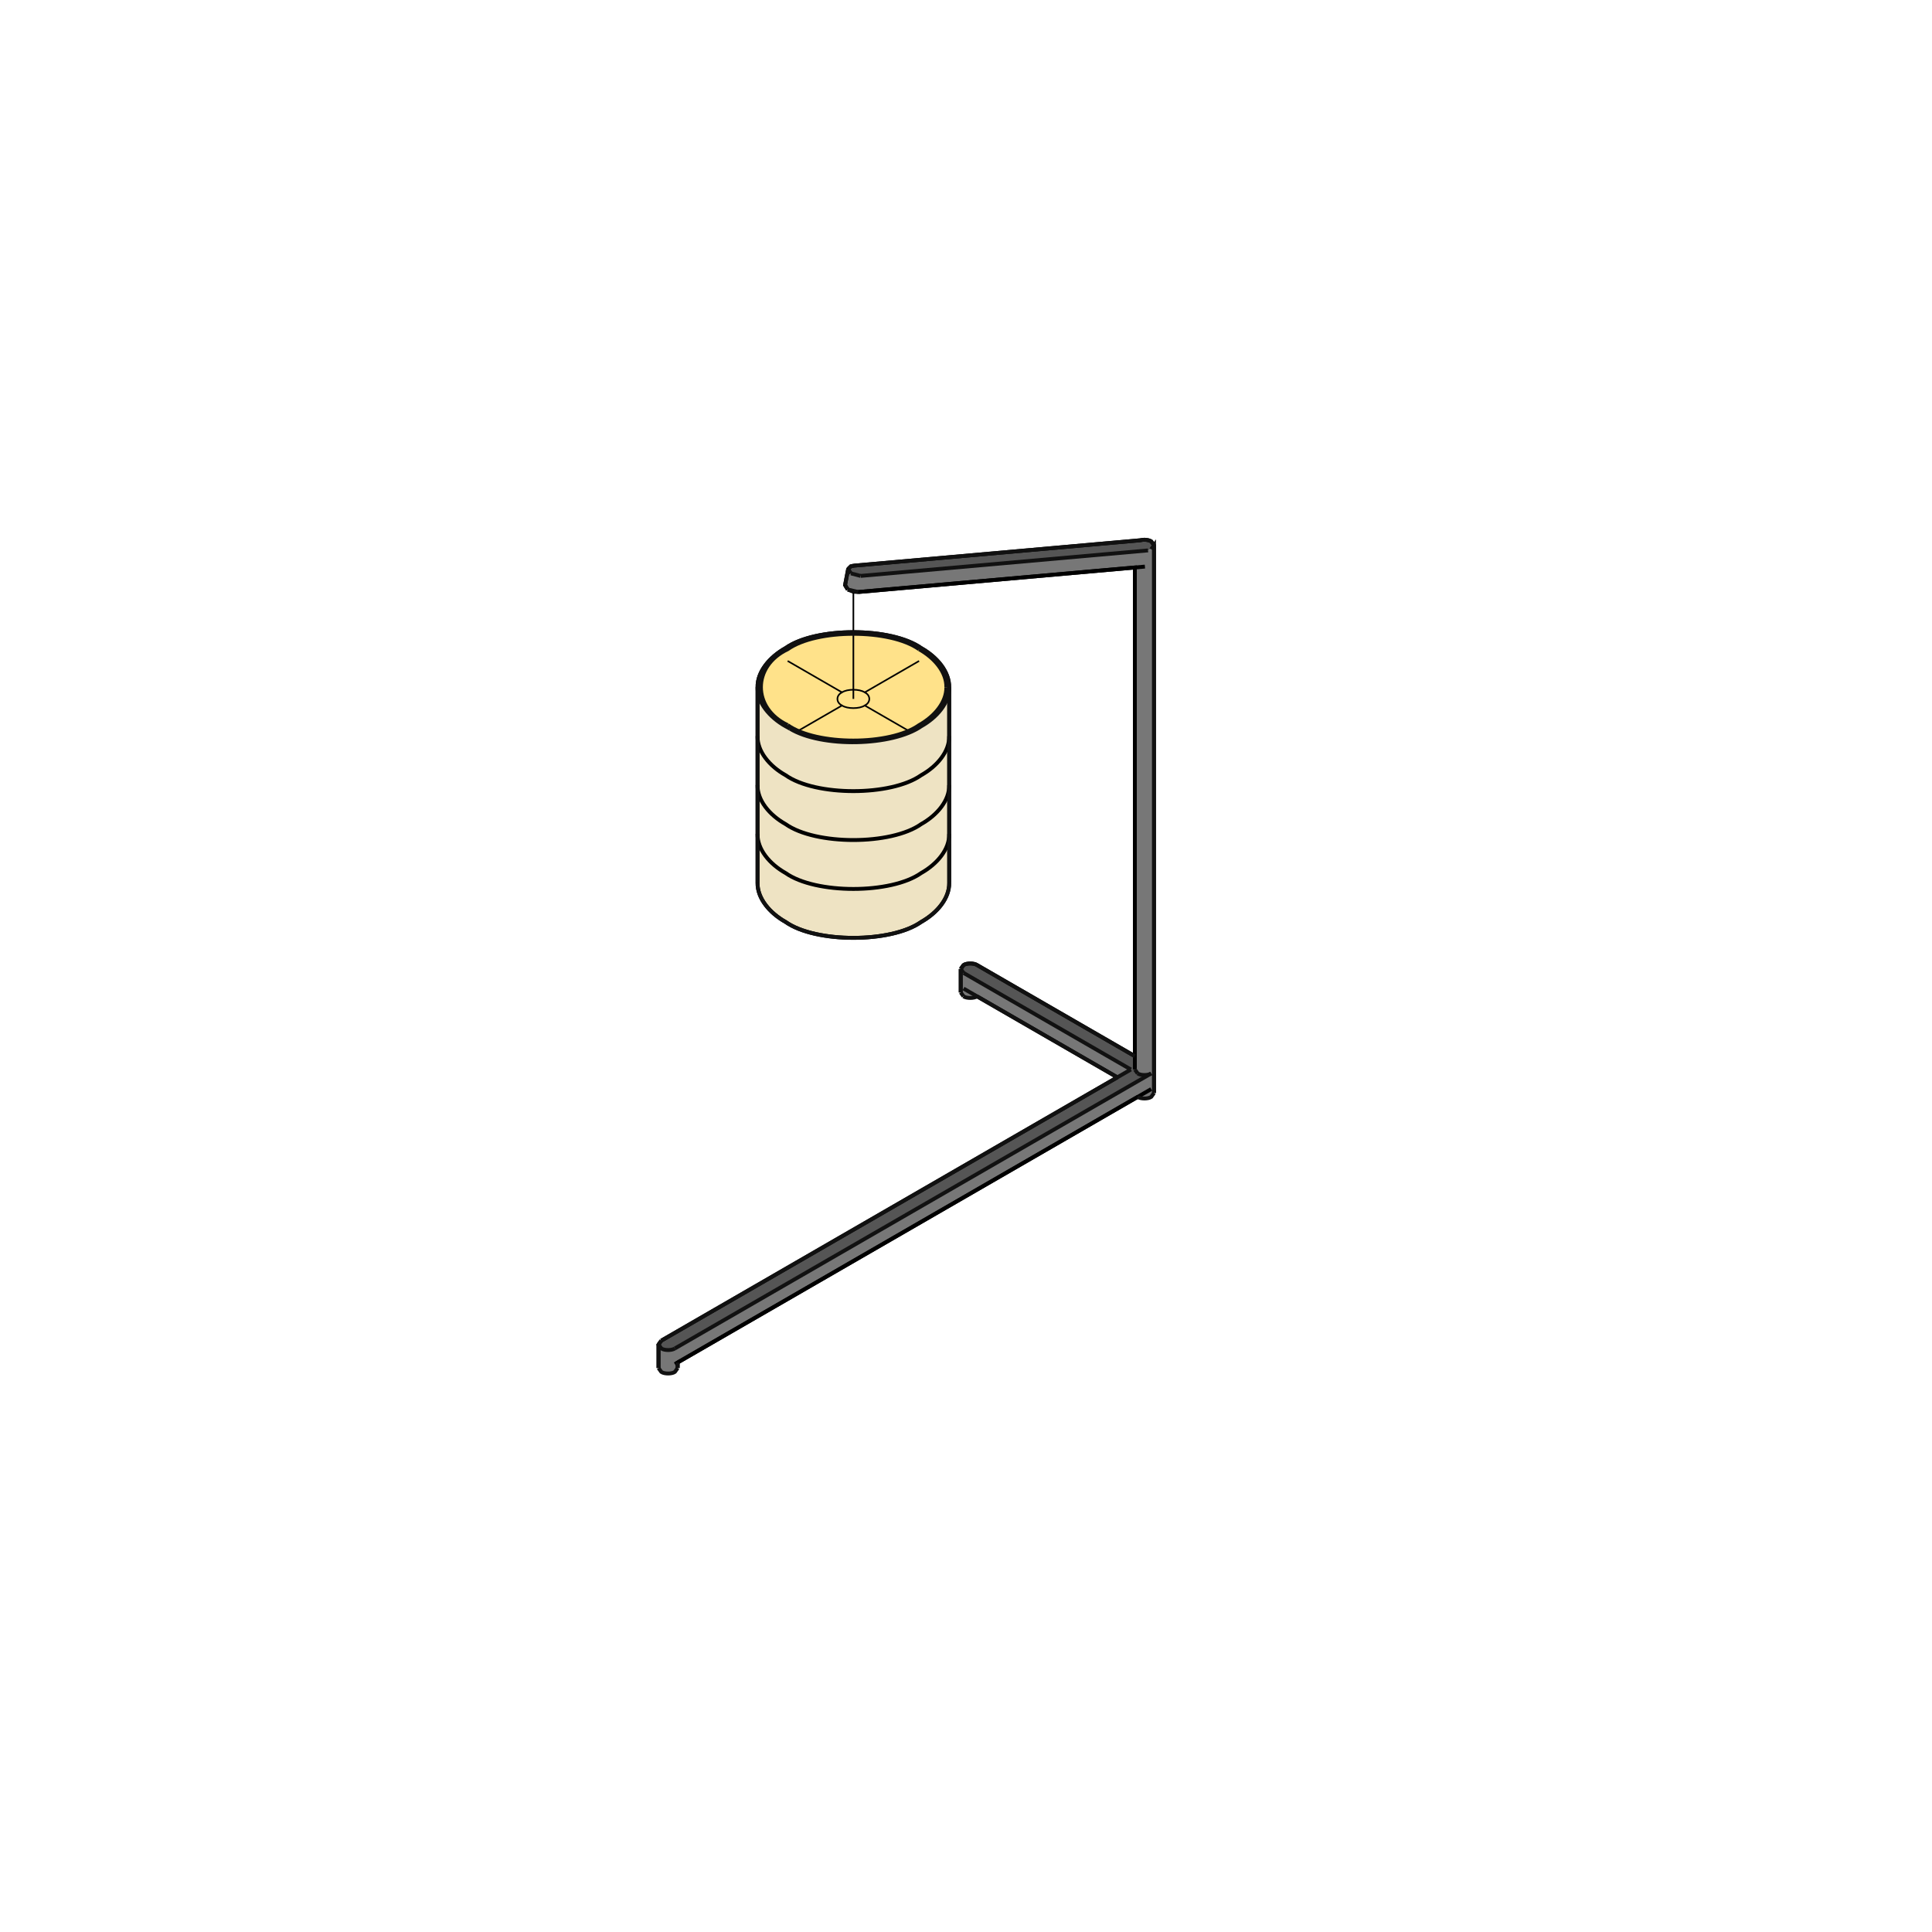
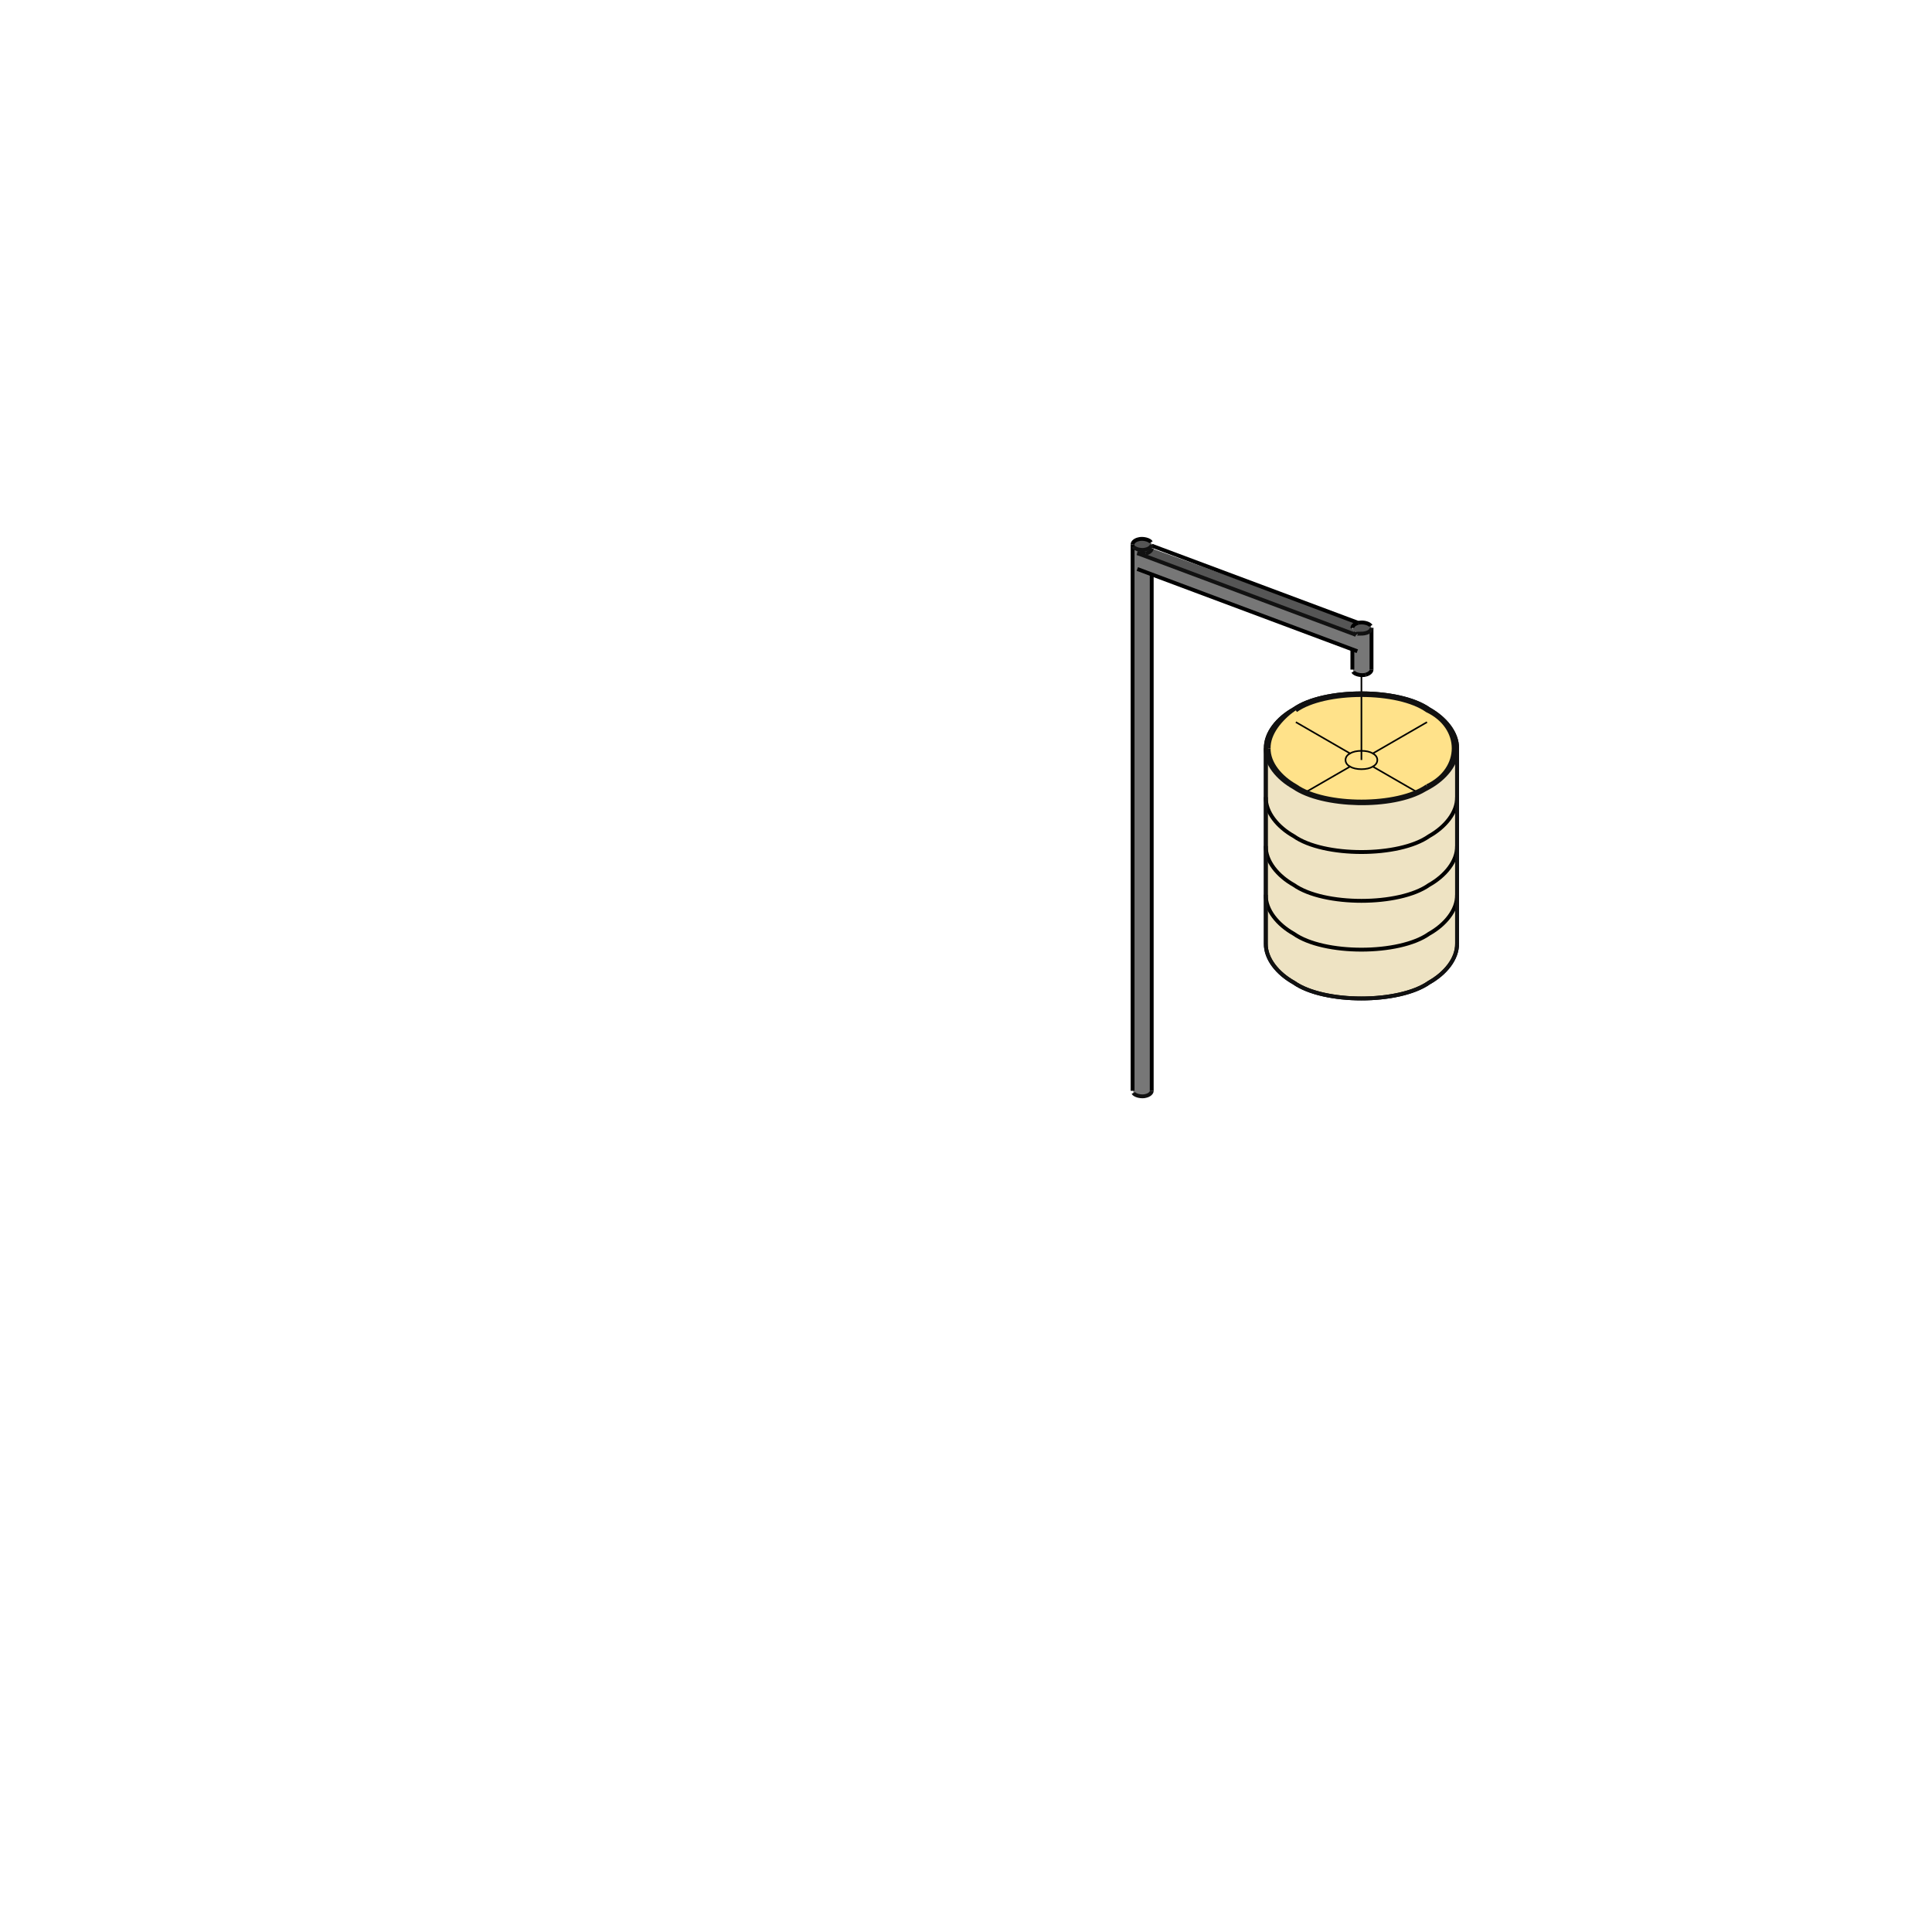
<svg xmlns="http://www.w3.org/2000/svg" version="1.1" width="120pt" height="120pt" viewBox="0 0 120 120" overflow="visible">
-   <path d="M57.213,40.252 C58.213,40.814 58.973,41.724 58.957,42.682 L58.957,45.72 L58.957,48.759 L58.957,51.797 L58.957,54.835 C58.973,55.793 58.213,56.703 57.213,57.265 C55.352,58.581 50.657,58.581 48.796,57.265 C47.796,56.703 47.037,55.793 47.053,54.835 L47.053,51.841 L47.053,48.803 L47.053,45.765 L47.053,42.727 C47.037,41.724 47.796,40.814 48.796,40.252 C50.657,38.936 55.352,38.936 57.213,40.252 z M58.778,42.682 C58.794,41.753 58.057,40.87 57.087,40.325 C55.282,39.048 50.727,39.048 48.922,40.325 C46.71,41.368 46.71,43.997 48.922,45.039 L49.603,45.375 C51.394,46.219 54.615,46.219 56.407,45.376 L57.087,45.039 C58.057,44.495 58.794,43.612 58.778,42.682 z" stroke="Black" stroke-width="0" fill="#EEE3C3" fill-opacity="1" />
-   <path d="M58.778,42.682 C58.794,43.612 58.057,44.495 57.087,45.039 L56.407,45.376 C54.615,46.219 51.394,46.219 49.603,45.375 L48.922,45.039 C46.71,43.997 46.71,41.368 48.922,40.325 C50.727,39.048 55.282,39.048 57.087,40.325 C58.057,40.87 58.794,41.753 58.778,42.682 z" stroke="Black" stroke-width="0" fill="#FFE28A" fill-opacity="1" />
-   <path d="M53.451,35.771 L52.852,35.614 L52.679,35.349 L52.848,35.175 L53.033,35.134 L70.842,33.555 C71.062,33.492 71.362,33.535 71.504,33.626 L71.679,33.869 L71.504,34.112 L71.307,34.187 z" stroke="Black" stroke-width="0" fill="#555555" fill-opacity="1" />
-   <path d="M70.242,66.429 L59.846,60.428 L59.672,60.193 L59.846,59.942 C60.032,59.81 60.502,59.81 60.688,59.942 L70.488,65.6 L70.488,66.429 L70.663,66.672 C70.843,66.798 71.29,66.807 71.485,66.683 L41.917,83.755 C41.731,83.886 41.262,83.886 41.075,83.755 L40.901,83.52 L41.075,83.269 z" stroke="Black" stroke-width="0" fill="#555555" fill-opacity="1" />
-   <path d="M60.688,61.886 C60.501,62.017 60.032,62.017 59.846,61.886 L59.672,61.643 L59.672,60.193 L59.846,60.428 L70.242,66.429 L69.4,66.915 z" stroke="Black" stroke-width="0" fill="#777777" fill-opacity="1" />
-   <path d="M70.488,35.247 L53.34,36.767 L53.005,36.753 L52.659,36.618 L52.488,36.343 L52.679,35.349 L52.852,35.614 L53.451,35.771 L71.307,34.187 L71.504,34.112 L71.679,33.878 L71.679,67.887 L71.504,68.13 C71.318,68.262 70.849,68.262 70.663,68.13 L42.091,84.626 L42.091,84.97 L41.917,85.213 C41.731,85.344 41.262,85.344 41.075,85.213 L40.901,84.97 L40.901,83.52 L41.075,83.755 C41.262,83.886 41.731,83.886 41.917,83.755 L71.485,66.683 C71.29,66.807 70.843,66.798 70.663,66.672 L70.488,66.429 z" stroke="Black" stroke-width="0" fill="#777777" fill-opacity="1" />
-   <path d="M59.846,59.942 L59.672,60.185" stroke="#000000" stroke-width="0.24" fill="none" />
-   <path d="M40.901,83.512 L40.901,84.97" stroke="#000000" stroke-width="0.24" fill="none" />
-   <path d="M42.092,84.97 L42.092,84.626 L70.663,68.13" stroke="#000000" stroke-width="0.24" fill="none" />
-   <path d="M71.679,67.887 L71.679,33.869 L71.504,33.626 C71.362,33.535 71.062,33.492 70.842,33.555 L53.034,35.134 L52.848,35.175 L52.681,35.34 L52.488,36.343 L52.659,36.618" stroke="#000000" stroke-width="0.24" fill="none" />
-   <path d="M71.504,67.644 L41.917,84.727" stroke="#000000" stroke-width="0.24" fill="none" />
-   <path d="M52.659,36.618 L53.005,36.753 L53.308,36.77 L70.488,35.247 L70.488,65.6 L60.688,59.942" stroke="#000000" stroke-width="0.24" fill="none" />
-   <path d="M59.672,60.185 L59.672,61.643" stroke="#000000" stroke-width="0.24" fill="none" />
-   <path d="M60.688,61.886 L69.4,66.915" stroke="#000000" stroke-width="0.24" fill="none" />
-   <path d="M53.308,36.77 L71.113,35.192" stroke="#000000" stroke-width="0.24" fill="none" />
-   <path d="M70.488,35.247 L70.488,66.429" stroke="#000000" stroke-width="0.24" fill="none" />
-   <path d="M41.075,83.269 L40.901,83.512" stroke="#000000" stroke-width="0.24" fill="none" />
-   <path d="M69.4,66.915 L41.075,83.269" stroke="#000000" stroke-width="0.24" fill="none" />
-   <path d="M60.688,59.942 C60.502,59.81 60.032,59.81 59.846,59.942" stroke="#000000" stroke-width="0.24" fill="none" />
-   <path d="M57.213,40.252 C55.352,38.936 50.657,38.936 48.796,40.252 C47.796,40.814 47.037,41.724 47.053,42.682 L47.053,45.72 L47.053,48.759 L47.053,51.797 L47.053,54.835 C47.037,55.793 47.796,56.703 48.796,57.265 C50.657,58.581 55.352,58.581 57.213,57.265 C58.213,56.703 58.973,55.793 58.957,54.835 L58.956,51.841 L58.956,48.803 L58.956,45.765 L58.956,42.727 C58.973,41.724 58.213,40.814 57.213,40.252 z" stroke="#000000" stroke-width="0.24" fill="none" />
-   <path d="M57.087,41.054 L53.709,43.005" stroke="#000000" stroke-width="0.1" fill="none" />
-   <path d="M52.301,43.818 L49.603,45.376" stroke="#000000" stroke-width="0.1" fill="none" />
-   <path d="M53.709,43.005 C54.09,43.185 54.09,43.638 53.709,43.818 C53.397,44.038 52.612,44.038 52.301,43.818 C51.919,43.638 51.919,43.185 52.301,43.005 C52.612,42.785 53.397,42.785 53.709,43.005 z" stroke="#000000" stroke-width="0.1" fill="none" />
-   <path d="M53.005,36.753 L53.005,43.411" stroke="#000000" stroke-width="0.1" fill="none" />
-   <path d="M53.709,43.818 L56.407,45.375" stroke="#000000" stroke-width="0.1" fill="none" />
-   <path d="M48.922,41.054 L52.301,43.005" stroke="#000000" stroke-width="0.1" fill="none" />
-   <path d="M47.053,45.72 C47.037,46.679 47.796,47.589 48.796,48.15 C50.657,49.467 55.352,49.467 57.213,48.15 C58.213,47.589 58.973,46.679 58.957,45.72" stroke="#000000" stroke-width="0.24" fill="none" />
-   <path d="M47.053,48.759 C47.037,49.717 47.796,50.627 48.796,51.188 C50.657,52.505 55.352,52.505 57.213,51.188 C58.213,50.627 58.973,49.717 58.957,48.759" stroke="#000000" stroke-width="0.24" fill="none" />
-   <path d="M47.053,51.797 C47.037,52.755 47.796,53.665 48.796,54.227 C50.657,55.543 55.352,55.543 57.213,54.227 C58.213,53.665 58.973,52.755 58.957,51.797" stroke="#000000" stroke-width="0.24" fill="none" />
-   <path d="M53.451,35.771 L71.307,34.187" stroke="#111111" stroke-width="0.24" fill="none" />
-   <path d="M52.681,35.34 L52.488,36.343" stroke="#111111" stroke-width="0.24" fill="none" />
-   <path d="M58.957,42.682 C58.973,41.724 58.213,40.814 57.213,40.252" stroke="#111111" stroke-width="0.24" fill="none" />
-   <path d="M47.053,54.835 C47.037,55.793 47.796,56.703 48.796,57.265" stroke="#111111" stroke-width="0.24" fill="none" />
-   <path d="M52.681,35.34 L52.848,35.175 L53.033,35.133" stroke="#111111" stroke-width="0.24" fill="none" />
-   <path d="M59.846,61.4 L69.4,66.915" stroke="#111111" stroke-width="0.24" fill="none" />
-   <path d="M59.672,60.185 L59.672,61.643" stroke="#111111" stroke-width="0.24" fill="none" />
-   <path d="M49.066,45.259 C51.048,46.462 55.437,46.349 57.213,45.112 C58.213,44.551 58.973,43.641 58.957,42.682" stroke="#111111" stroke-width="0.24" fill="none" />
-   <path d="M70.488,65.6 L60.688,59.942" stroke="#111111" stroke-width="0.24" fill="none" />
-   <path d="M47.053,42.682 C47.037,43.641 47.796,44.551 48.796,45.112 L49.066,45.259" stroke="#111111" stroke-width="0.24" fill="none" />
-   <path d="M41.075,83.269 L70.242,66.429" stroke="#111111" stroke-width="0.24" fill="none" />
-   <path d="M70.842,33.555 L53.034,35.134" stroke="#111111" stroke-width="0.24" fill="none" />
-   <path d="M71.504,66.672 L41.917,83.755" stroke="#111111" stroke-width="0.24" fill="none" />
-   <path d="M70.663,68.13 C70.849,68.262 71.318,68.262 71.504,68.13 L71.679,67.887" stroke="#111111" stroke-width="0.24" fill="none" />
-   <path d="M59.846,60.428 L70.242,66.429" stroke="#111111" stroke-width="0.24" fill="none" />
-   <path d="M53.308,36.77 L52.659,36.618" stroke="#111111" stroke-width="0.24" fill="none" />
-   <path d="M60.688,59.942 C60.502,59.81 60.032,59.81 59.846,59.942 L59.672,60.185" stroke="#111111" stroke-width="0.24" fill="none" />
-   <path d="M52.852,35.614 L52.681,35.34" stroke="#111111" stroke-width="0.24" fill="none" />
-   <path d="M41.075,83.269 L40.901,83.512 L41.075,83.755 C41.262,83.886 41.731,83.886 41.917,83.755" stroke="#111111" stroke-width="0.24" fill="none" />
-   <path d="M70.663,66.672 L70.488,66.429" stroke="#111111" stroke-width="0.24" fill="none" />
-   <path d="M59.672,61.643 L59.846,61.886" stroke="#111111" stroke-width="0.24" fill="none" />
-   <path d="M59.672,60.185 L59.846,60.428" stroke="#111111" stroke-width="0.24" fill="none" />
-   <path d="M57.213,40.252 C55.352,38.936 50.657,38.936 48.796,40.252 C47.796,40.814 47.037,41.724 47.053,42.682" stroke="#111111" stroke-width="0.24" fill="none" />
-   <path d="M40.901,84.97 L41.075,85.213 C41.262,85.344 41.731,85.344 41.917,85.213 L42.091,84.97" stroke="#111111" stroke-width="0.24" fill="none" />
-   <path d="M57.087,40.325 C55.282,39.048 50.727,39.048 48.922,40.325 C46.71,41.368 46.71,43.997 48.922,45.039" stroke="#111111" stroke-width="0.24" fill="none" />
-   <path d="M70.663,66.672 C70.849,66.804 71.318,66.804 71.504,66.672" stroke="#111111" stroke-width="0.24" fill="none" />
-   <path d="M42.091,84.97 L42.091,84.626" stroke="#111111" stroke-width="0.24" fill="none" />
-   <path d="M58.957,54.835 L58.957,42.682" stroke="#111111" stroke-width="0.24" fill="none" />
-   <path d="M71.679,33.869 L71.504,33.626 C71.362,33.535 71.062,33.492 70.842,33.555" stroke="#111111" stroke-width="0.24" fill="none" />
-   <path d="M47.053,42.682 L47.053,54.835" stroke="#111111" stroke-width="0.24" fill="none" />
-   <path d="M59.846,61.886 C60.032,62.017 60.501,62.017 60.688,61.886" stroke="#111111" stroke-width="0.24" fill="none" />
-   <path d="M40.901,83.512 L40.901,84.97" stroke="#111111" stroke-width="0.24" fill="none" />
-   <path d="M58.778,42.682 C58.794,43.612 58.057,44.495 57.087,45.039 C55.282,46.317 50.727,46.317 48.922,45.039" stroke="#111111" stroke-width="0.24" fill="none" />
-   <path d="M48.796,57.265 C50.657,58.581 55.352,58.581 57.213,57.265 C58.213,56.703 58.973,55.793 58.957,54.835" stroke="#111111" stroke-width="0.24" fill="none" />
-   <path d="M57.087,40.325 C58.057,40.87 58.794,41.753 58.778,42.682" stroke="#111111" stroke-width="0.24" fill="none" />
-   <path d="M53.451,35.771 L52.852,35.614" stroke="#111111" stroke-width="0.24" fill="none" />
-   <path d="M71.679,67.887 L71.679,33.869 L71.504,34.112 L71.679,33.869" stroke="#111111" stroke-width="0.24" fill="none" />
-   <path d="M52.659,36.618 L52.488,36.343" stroke="#111111" stroke-width="0.24" fill="none" />
+   <path d="M78.799,46.478 C78.784,45.55 79.519,44.669 80.487,44.125 C82.288,42.851 86.833,42.851 88.635,44.125 C90.843,45.166 90.843,47.79 88.635,48.83 L87.956,49.165 C86.168,50.007 82.954,50.007 81.166,49.165 L80.487,48.83 C79.519,48.286 78.784,47.405 78.799,46.478 z" stroke="Black" stroke-width="0" fill="#FFE28A" fill-opacity="1" />
+   <path d="M80.361,44.053 C82.218,42.738 86.904,42.738 88.761,44.053 C89.759,44.613 90.517,45.521 90.501,46.478 L90.501,49.51 L90.501,52.542 L90.501,55.574 L90.501,58.605 C90.517,59.562 89.759,60.47 88.761,61.03 C86.904,62.345 82.218,62.345 80.361,61.03 C79.363,60.47 78.605,59.562 78.621,58.605 L78.621,55.618 L78.621,52.586 L78.621,49.554 L78.621,46.522 C78.605,45.521 79.363,44.613 80.361,44.053 z M78.799,46.478 C78.784,47.405 79.519,48.286 80.487,48.83 L81.166,49.165 C82.954,50.007 86.168,50.007 87.956,49.165 L88.635,48.83 C90.843,47.79 90.843,45.166 88.635,44.125 C86.833,42.851 82.288,42.851 80.487,44.125 C79.519,44.669 78.784,45.55 78.799,46.478 z" stroke="Black" stroke-width="0" fill="#EEE3C3" fill-opacity="1" />
+   <path d="M71.535,33.826 C71.534,33.96 71.36,34.089 71.173,34.129 C70.916,34.211 70.481,34.11 70.394,33.948 C70.338,33.676 70.516,33.539 70.709,33.498 C70.966,33.416 71.401,33.518 71.488,33.68" stroke="Black" stroke-width="0" fill="#555555" fill-opacity="1" />
+   <path d="M85.187,39.019 C85.186,39.153 85.012,39.282 84.825,39.322 C84.568,39.404 84.133,39.303 84.046,39.141 C83.991,38.869 84.168,38.732 84.361,38.691 C84.628,38.61 85.054,38.713 85.14,38.873" stroke="Black" stroke-width="0" fill="#555555" fill-opacity="1" />
+   <path d="M70.64,34.356 L71.173,34.376 C71.366,34.335 71.544,34.198 71.535,34.061 L84.37,38.689 C84.168,38.732 83.991,38.869 83.999,39.007 L84.217,39.431 z" stroke="Black" stroke-width="0" fill="#555555" fill-opacity="1" />
+   <path d="M71.535,67.751 C71.544,67.889 71.366,68.026 71.173,68.067 C70.916,68.149 70.481,68.047 70.394,67.885 L70.347,33.823 C70.481,34.11 70.916,34.211 71.173,34.129 C71.36,34.089 71.534,33.96 71.535,33.826 C71.544,34.198 71.366,34.335 71.173,34.376 L70.64,34.356 L84.217,39.431 L84.046,39.299 C84.133,39.303 84.568,39.404 84.825,39.322 C85.012,39.282 85.186,39.153 85.187,39.019 L85.187,41.59 C85.196,41.728 85.018,41.865 84.825,41.906 C84.568,41.988 84.133,41.886 84.046,41.724 L83.999,40.334 L71.535,35.676 z" stroke="Black" stroke-width="0" fill="#777777" fill-opacity="1" />
+   <path d="M85.187,41.59 L85.187,39.007" stroke="#000000" stroke-width="0.24" fill="none" />
+   <path d="M84.825,41.906 C85.018,41.865 85.196,41.728 85.187,41.59" stroke="#000000" stroke-width="0.24" fill="none" />
+   <path d="M70.347,33.814 L70.347,67.751" stroke="#000000" stroke-width="0.24" fill="none" />
+   <path d="M71.535,67.751 L71.535,35.676" stroke="#000000" stroke-width="0.24" fill="none" />
+   <path d="M84.361,38.691 C84.168,38.732 83.991,38.869 83.999,39.007" stroke="#000000" stroke-width="0.24" fill="none" />
+   <path d="M85.14,38.873 C85.054,38.713 84.628,38.61 84.37,38.689" stroke="#000000" stroke-width="0.24" fill="none" />
+   <path d="M71.488,33.68 C71.401,33.518 70.966,33.416 70.709,33.498 C70.516,33.539 70.338,33.676 70.347,33.814" stroke="#000000" stroke-width="0.24" fill="none" />
+   <path d="M80.361,44.053 C82.218,42.738 86.904,42.738 88.761,44.053 C89.759,44.613 90.517,45.521 90.501,46.478 L90.501,49.51 L90.501,52.542 L90.501,55.574 L90.501,58.605 C90.517,59.562 89.759,60.47 88.761,61.03 C86.904,62.345 82.218,62.345 80.361,61.03 C79.363,60.47 78.605,59.562 78.621,58.605 L78.621,55.618 L78.621,52.586 L78.621,49.554 L78.621,46.522 C78.605,45.521 79.363,44.613 80.361,44.053 z" stroke="#000000" stroke-width="0.24" fill="none" />
+   <path d="M84.046,41.724 C84.133,41.886 84.568,41.988 84.825,41.906" stroke="#000000" stroke-width="0.24" fill="none" />
+   <path d="M84.305,40.449 L70.641,35.342" stroke="#000000" stroke-width="0.24" fill="none" />
+   <path d="M71.535,33.892 L84.37,38.689" stroke="#000000" stroke-width="0.24" fill="none" />
+   <path d="M84.561,41.933 L84.561,47.205" stroke="#000000" stroke-width="0.1" fill="none" />
+   <path d="M83.858,46.8 C83.477,46.979 83.477,47.431 83.858,47.611 C84.169,47.831 84.953,47.831 85.263,47.611 C85.644,47.431 85.644,46.979 85.263,46.8 C84.953,46.58 84.169,46.58 83.858,46.8 z" stroke="#000000" stroke-width="0.1" fill="none" />
+   <path d="M88.635,44.853 L85.263,46.8" stroke="#000000" stroke-width="0.1" fill="none" />
+   <path d="M80.487,44.853 L83.858,46.8" stroke="#000000" stroke-width="0.1" fill="none" />
+   <path d="M90.501,49.51 C90.517,50.466 89.759,51.374 88.761,51.935 C86.904,53.249 82.218,53.249 80.361,51.935 C79.363,51.374 78.605,50.466 78.621,49.51" stroke="#000000" stroke-width="0.24" fill="none" />
+   <path d="M83.999,40.334 L83.999,41.59" stroke="#000000" stroke-width="0.24" fill="none" />
+   <path d="M90.501,52.542 C90.517,53.498 89.759,54.406 88.761,54.967 C86.904,56.281 82.218,56.281 80.361,54.967 C79.363,54.406 78.605,53.498 78.621,52.542" stroke="#000000" stroke-width="0.24" fill="none" />
+   <path d="M90.501,55.574 C90.517,56.53 89.759,57.438 88.761,57.999 C86.904,59.313 82.218,59.313 80.361,57.999 C79.363,57.438 78.605,56.53 78.621,55.574" stroke="#000000" stroke-width="0.24" fill="none" />
+   <path d="M83.858,47.611 L81.166,49.165" stroke="#000000" stroke-width="0.1" fill="none" />
+   <path d="M85.263,47.611 L87.956,49.165" stroke="#000000" stroke-width="0.1" fill="none" />
+   <path d="M70.394,33.948 C70.481,34.11 70.916,34.211 71.173,34.129 C71.366,34.088 71.544,33.951 71.535,33.814" stroke="#111111" stroke-width="0.24" fill="none" />
+   <path d="M71.173,34.376 C71.366,34.335 71.544,34.198 71.535,34.061" stroke="#111111" stroke-width="0.24" fill="none" />
+   <path d="M70.64,34.356 L71.173,34.376" stroke="#111111" stroke-width="0.24" fill="none" />
+   <path d="M84.217,39.431 L70.64,34.357" stroke="#111111" stroke-width="0.24" fill="none" />
+   <path d="M78.799,46.478 C78.784,47.405 79.519,48.286 80.487,48.83 C82.288,50.105 86.833,50.105 88.635,48.83" stroke="#111111" stroke-width="0.24" fill="none" />
+   <path d="M90.501,46.478 L90.501,58.605" stroke="#111111" stroke-width="0.24" fill="none" />
+   <path d="M78.621,58.605 L78.621,46.478" stroke="#111111" stroke-width="0.24" fill="none" />
+   <path d="M80.487,44.125 C82.288,42.851 86.833,42.851 88.635,44.125 C90.843,45.166 90.843,47.79 88.635,48.83" stroke="#111111" stroke-width="0.24" fill="none" />
+   <path d="M80.361,44.053 C82.218,42.738 86.904,42.738 88.761,44.053 C89.759,44.613 90.517,45.521 90.501,46.478 C90.517,47.434 89.759,48.342 88.761,48.903 L88.491,49.049 C86.513,50.25 82.134,50.137 80.361,48.903 C79.363,48.342 78.605,47.434 78.621,46.478" stroke="#111111" stroke-width="0.24" fill="none" />
+   <path d="M90.501,58.605 C90.517,59.562 89.759,60.47 88.761,61.03" stroke="#111111" stroke-width="0.24" fill="none" />
+   <path d="M78.621,46.478 C78.605,45.521 79.363,44.613 80.361,44.053 C79.519,44.669 78.784,45.55 78.799,46.478" stroke="#111111" stroke-width="0.24" fill="none" />
+   <path d="M88.761,61.03 C86.904,62.345 82.218,62.345 80.361,61.03 C79.363,60.47 78.605,59.562 78.621,58.605" stroke="#111111" stroke-width="0.24" fill="none" />
+   <path d="M84.046,39.299 L84.217,39.431 C84.133,39.303 84.568,39.404 84.825,39.322 C85.018,39.281 85.196,39.144 85.187,39.007" stroke="#111111" stroke-width="0.24" fill="none" />
+   <path d="M70.394,67.885 C70.481,68.047 70.916,68.149 71.173,68.067 C71.366,68.026 71.544,67.889 71.535,67.751" stroke="#111111" stroke-width="0.24" fill="none" />
</svg>
